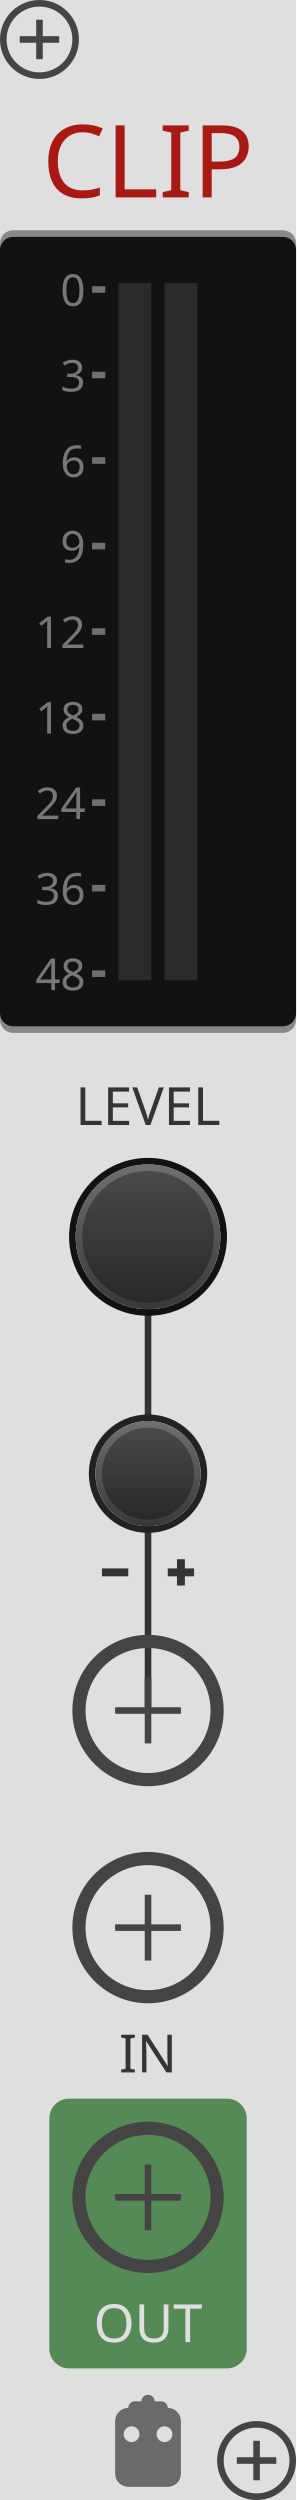
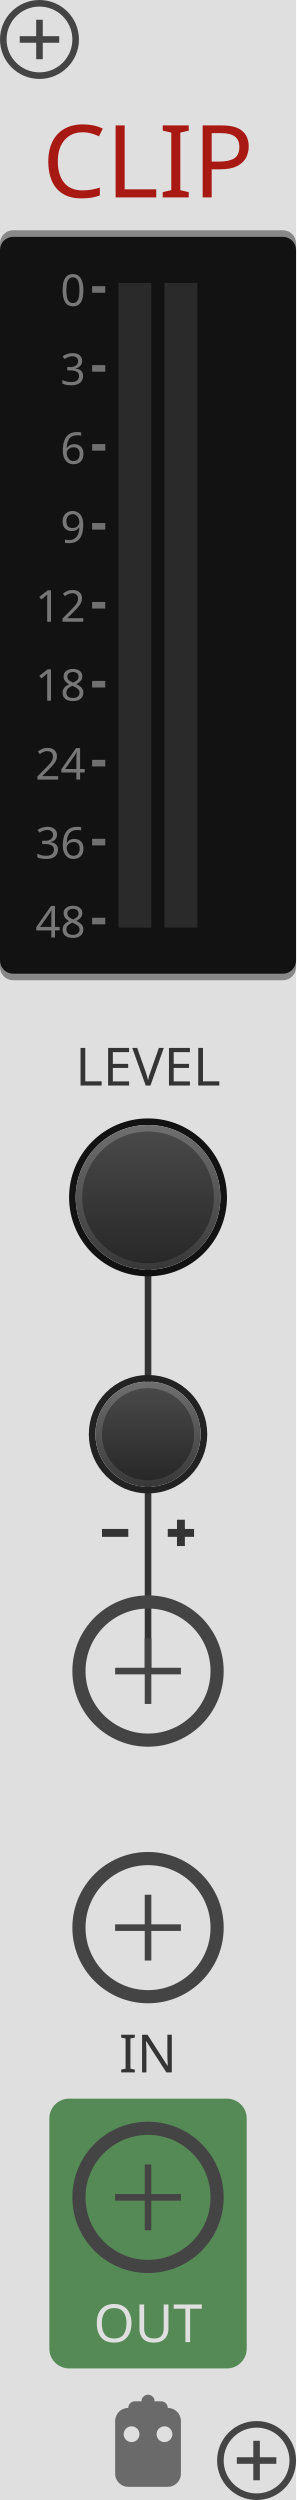
<svg xmlns="http://www.w3.org/2000/svg" xmlns:xlink="http://www.w3.org/1999/xlink" version="1.1" width="45" height="380" viewBox="0 0 45 380">
  <style>

    text.title {
      fill: #a91913;
      font-family: 'DIN Alternate';
      font-size: 11.5pt;
    }
    text.big-label {
      fill: #343434;
      font-family: 'DIN Alternate';
      font-size: 7.5pt;
    }
    text.label {
      fill: #343434;
      font-family: 'DIN Alternate';
      font-size: 6pt;
    }
    text.output-label {
      fill: #dfdfdf;
      font-family: 'DIN Alternate';
      font-size: 6pt;
    }

    .background {
      fill: #dfdfdf;
    }
    .poly-output {
      fill: #558955;
    }
    .mono-output {
      fill: #636c9d;
    }

    polyline.icon {
      stroke: #343434;
      stroke-width: 1.2;
      fill: none;
    }
    polyline.connect {
      stroke: #343434;
      stroke-width: 1;
      fill: none;
    }

    rect.lcd-bg {
      fill: #121212;
    }
    rect.lcd-bg-frame {
      fill: #888888;
    }
    rect.lcd-bg-accent {
      fill: #2a2a2a;
    }
    text.lcd-label {
      fill: #777777;
      font-family: 'Monaco';
      font-size: 5pt;
    }
    polyline.lcd-tick {
      stroke: #707070;
      stroke-width: 1;
      fill: none;
    }

    .blueprint {
      stroke: #444444;
      fill: none;
    }

  </style>
  <defs>
    <linearGradient id="smallKnobLight" x1="0%" y1="0%" x2="0%" y2="100%">
      <stop offset="0%" stop-color="#6f6f6f" />
      <stop offset="100%" stop-color="#383838" />
    </linearGradient>
    <linearGradient id="smallKnobDark" x1="0%" y1="0%" x2="0%" y2="100%">
      <stop offset="0%" stop-color="#494949" />
      <stop offset="100%" stop-color="#282828" />
    </linearGradient>
    <linearGradient id="bigKnobLight" x1="0%" y1="0%" x2="0%" y2="100%">
      <stop offset="0%" stop-color="#888" />
      <stop offset="100%" stop-color="#333" />
    </linearGradient>
    <linearGradient id="bigKnobDark" x1="0%" y1="0%" x2="0%" y2="100%">
      <stop offset="0%" stop-color="#5c5c5c" />
      <stop offset="100%" stop-color="#282828" />
    </linearGradient>
    <symbol id="knob18">
      <g transform="translate(9 9)">
        <circle r="8.5" stroke="#222" fill="none" />
        <circle r="8" fill="url('#smallKnobLight')" />
        <circle r="7" fill="url('#smallKnobDark')" />
      </g>
    </symbol>
    <symbol id="knob24">
      <g transform="translate(12 12)">
        <circle r="11.5" stroke="#121212" fill="none" />
        <circle r="11" fill="url('#smallKnobLight')" />
        <circle r="10" fill="url('#smallKnobDark')" />
      </g>
    </symbol>
    <symbol id="knob45">
      <g transform="translate(22.5 22.5)">
        <circle r="22" fill="url('#bigKnobDark')" />
        <circle r="20" fill="url('#bigKnobLight')" />
      </g>
    </symbol>
    <symbol id="toggleButton">
      <g transform="translate(9 9)">
        <polyline points="-5,0 5,0" stroke-width="1" class="blueprint" />
        <polyline points="0,-5 0,5" stroke-width="1" class="blueprint" />
        <circle cx="0" cy="0" r="8.5" stroke-width="2" class="blueprint" />
      </g>
    </symbol>
    <symbol id="port">
      <g transform="translate(12 12)">
        <polyline points="-5,0 5,0" stroke-width="1" class="blueprint" />
        <polyline points="0,-5 0,5" stroke-width="1" class="blueprint" />
        <circle cx="0" cy="0" r="10.5" stroke-width="2" class="blueprint" />
      </g>
    </symbol>
    <symbol id="screw">
      <g transform="translate(6 6)">
        <polyline points="-3,0 3,0" stroke-width="1" class="blueprint" />
        <polyline points="0,-3 0,3" stroke-width="1" class="blueprint" />
      </g>
      <circle cx="6" cy="6" r="5.5" stroke-width="1" class="blueprint" />
    </symbol>
    <symbol id="hswitch14">
      <rect x="1" y="1" rx="2" width="20" height="12" stroke-width="2" class="blueprint" />
      <g transform="translate(12 7)">
        <polyline points="-5,0 5,0" stroke-width="1" class="blueprint" />
        <polyline points="0,-5 0,5" stroke-width="1" class="blueprint" />
      </g>
    </symbol>
    <symbol id="meter-strip">
      <g transform="translate(20 4)">
-         <rect x="-6" y="-1" width="5" height="106" class="lcd-bg-accent" />
-         <rect x="1" y="-1" width="5" height="106" class="lcd-bg-accent" />
+         <rect x="-6" y="-1" width="5" height="98" class="lcd-bg-accent" />
+         <rect x="1" y="-1" width="5" height="98" class="lcd-bg-accent" />
        <g transform="translate(-11 2.5)">
          <text x="0" y="0" class="lcd-label" text-anchor="end">0</text>
-           <text x="0" y="13" class="lcd-label" text-anchor="end">3</text>
-           <text x="0" y="26" class="lcd-label" text-anchor="end">6</text>
-           <text x="0" y="39" class="lcd-label" text-anchor="end">9</text>
-           <text x="0" y="52" class="lcd-label" text-anchor="end">12</text>
-           <text x="0" y="65" class="lcd-label" text-anchor="end">18</text>
-           <text x="0" y="78" class="lcd-label" text-anchor="end">24</text>
-           <text x="0" y="91" class="lcd-label" text-anchor="end">36</text>
-           <text x="0" y="104" class="lcd-label" text-anchor="end">48</text>
+           <text x="0" y="12" class="lcd-label" text-anchor="end">3</text>
+           <text x="0" y="24" class="lcd-label" text-anchor="end">6</text>
+           <text x="0" y="36" class="lcd-label" text-anchor="end">9</text>
+           <text x="0" y="48" class="lcd-label" text-anchor="end">12</text>
+           <text x="0" y="60" class="lcd-label" text-anchor="end">18</text>
+           <text x="0" y="72" class="lcd-label" text-anchor="end">24</text>
+           <text x="0" y="84" class="lcd-label" text-anchor="end">36</text>
+           <text x="0" y="96" class="lcd-label" text-anchor="end">48</text>
        </g>
        <g transform="translate(-10 0)">
-           <polyline points="0   0 2   0" class="lcd-tick" />
-           <polyline points="0  13 2  13" class="lcd-tick" />
-           <polyline points="0  26 2  26" class="lcd-tick" />
-           <polyline points="0  39 2  39" class="lcd-tick" />
-           <polyline points="0  52 2  52" class="lcd-tick" />
-           <polyline points="0  65 2  65" class="lcd-tick" />
-           <polyline points="0  78 2  78" class="lcd-tick" />
-           <polyline points="0  91 2  91" class="lcd-tick" />
-           <polyline points="0 104 2 104" class="lcd-tick" />
+           <polyline points="0  0 2  0" class="lcd-tick" />
+           <polyline points="0 12 2 12" class="lcd-tick" />
+           <polyline points="0 24 2 24" class="lcd-tick" />
+           <polyline points="0 36 2 36" class="lcd-tick" />
+           <polyline points="0 48 2 48" class="lcd-tick" />
+           <polyline points="0 60 2 60" class="lcd-tick" />
+           <polyline points="0 72 2 72" class="lcd-tick" />
+           <polyline points="0 84 2 84" class="lcd-tick" />
+           <polyline points="0 96 2 96" class="lcd-tick" />
        </g>
      </g>
    </symbol>
    <symbol id="logo">
      <g transform="translate(6 6)">
        <rect x="-5" y="-4" height="12" width="10" rx="2" fill="#6a6a6a" stroke="none" />
        <rect x="-3" y="-5" height="4" width="6" rx="1" fill="#6a6a6a" stroke="none" />
        <path d="M0,-3, 0,-5" stroke="#6a6a6a" stroke-width="2" stroke-linecap="round" />
        <circle cx="-2.5" cy="0" r="1.2" fill="#dfdfdf" stroke="none" />
        <circle cx="2.5" cy="0" r="1.2" fill="#dfdfdf" stroke="none" />
      </g>
    </symbol>
  </defs>
  <rect class="background" width="100%" height="100%" />
  <text class="title" x="50%" y="30" text-anchor="middle">CLIP</text>
  <g transform="translate(22.5 370)">
    <g transform="translate(-6 -6)">
      <use xlink:href="#logo" />
    </g>
  </g>
  <g transform="translate(0 0)">
    <use xlink:href="#screw" />
  </g>
  <g transform="translate(33 368)">
    <use xlink:href="#screw" />
  </g>
-   <rect x="0" y="35" width="45" height="122" rx="2" class="lcd-bg-frame" />
-   <rect x="0" y="36" width="45" height="120" rx="2" class="lcd-bg" />
+   <rect x="0" y="35" width="45" height="114" rx="2" class="lcd-bg-frame" />
+   <rect x="0" y="36" width="45" height="112" rx="2" class="lcd-bg" />
  <g transform="translate(24 44)">
    <use xlink:href="#meter-strip" transform="translate(-20 -4)" />
  </g>
-   <g transform="translate(22.5 188)">
+   <g transform="translate(22.5 182)">
    <polyline points="0 0 0 72" class="connect" />
    <text x="0" y="-17" class="label" text-anchor="middle">LEVEL</text>
    <use xlink:href="#knob24" transform="translate(-12 -12)" />
  </g>
-   <g transform="translate(22.5 224)">
+   <g transform="translate(22.5 218)">
    <g transform="translate(0 15)">
      <polyline points="-7 0 -3 0" class="icon" />
      <polyline points="7 0 3 0" class="icon" />
      <polyline points="5 -2 5 2" class="icon" />
    </g>
  </g>
-   <g transform="translate(22.5 224)">
+   <g transform="translate(22.5 218)">
    <use xlink:href="#knob18" transform="translate(-9 -9)" />
  </g>
-   <g transform="translate(22.5 260)">
+   <g transform="translate(22.5 254)">
    <use xlink:href="#port" transform="translate(-12 -12)" />
  </g>
  <g transform="translate(22.5 293)">
    <use xlink:href="#port" transform="translate(-12 -12)" />
    <text x="0" y="22" class="label" text-anchor="middle">IN</text>
  </g>
  <g transform="translate(22.5 334)">
    <rect x="-15" y="-15" width="30" height="41" rx="3" class="poly-output" />
    <use xlink:href="#port" transform="translate(-12 -12)" />
    <text x="0" y="22" class="output-label" text-anchor="middle">OUT</text>
  </g>
</svg>
